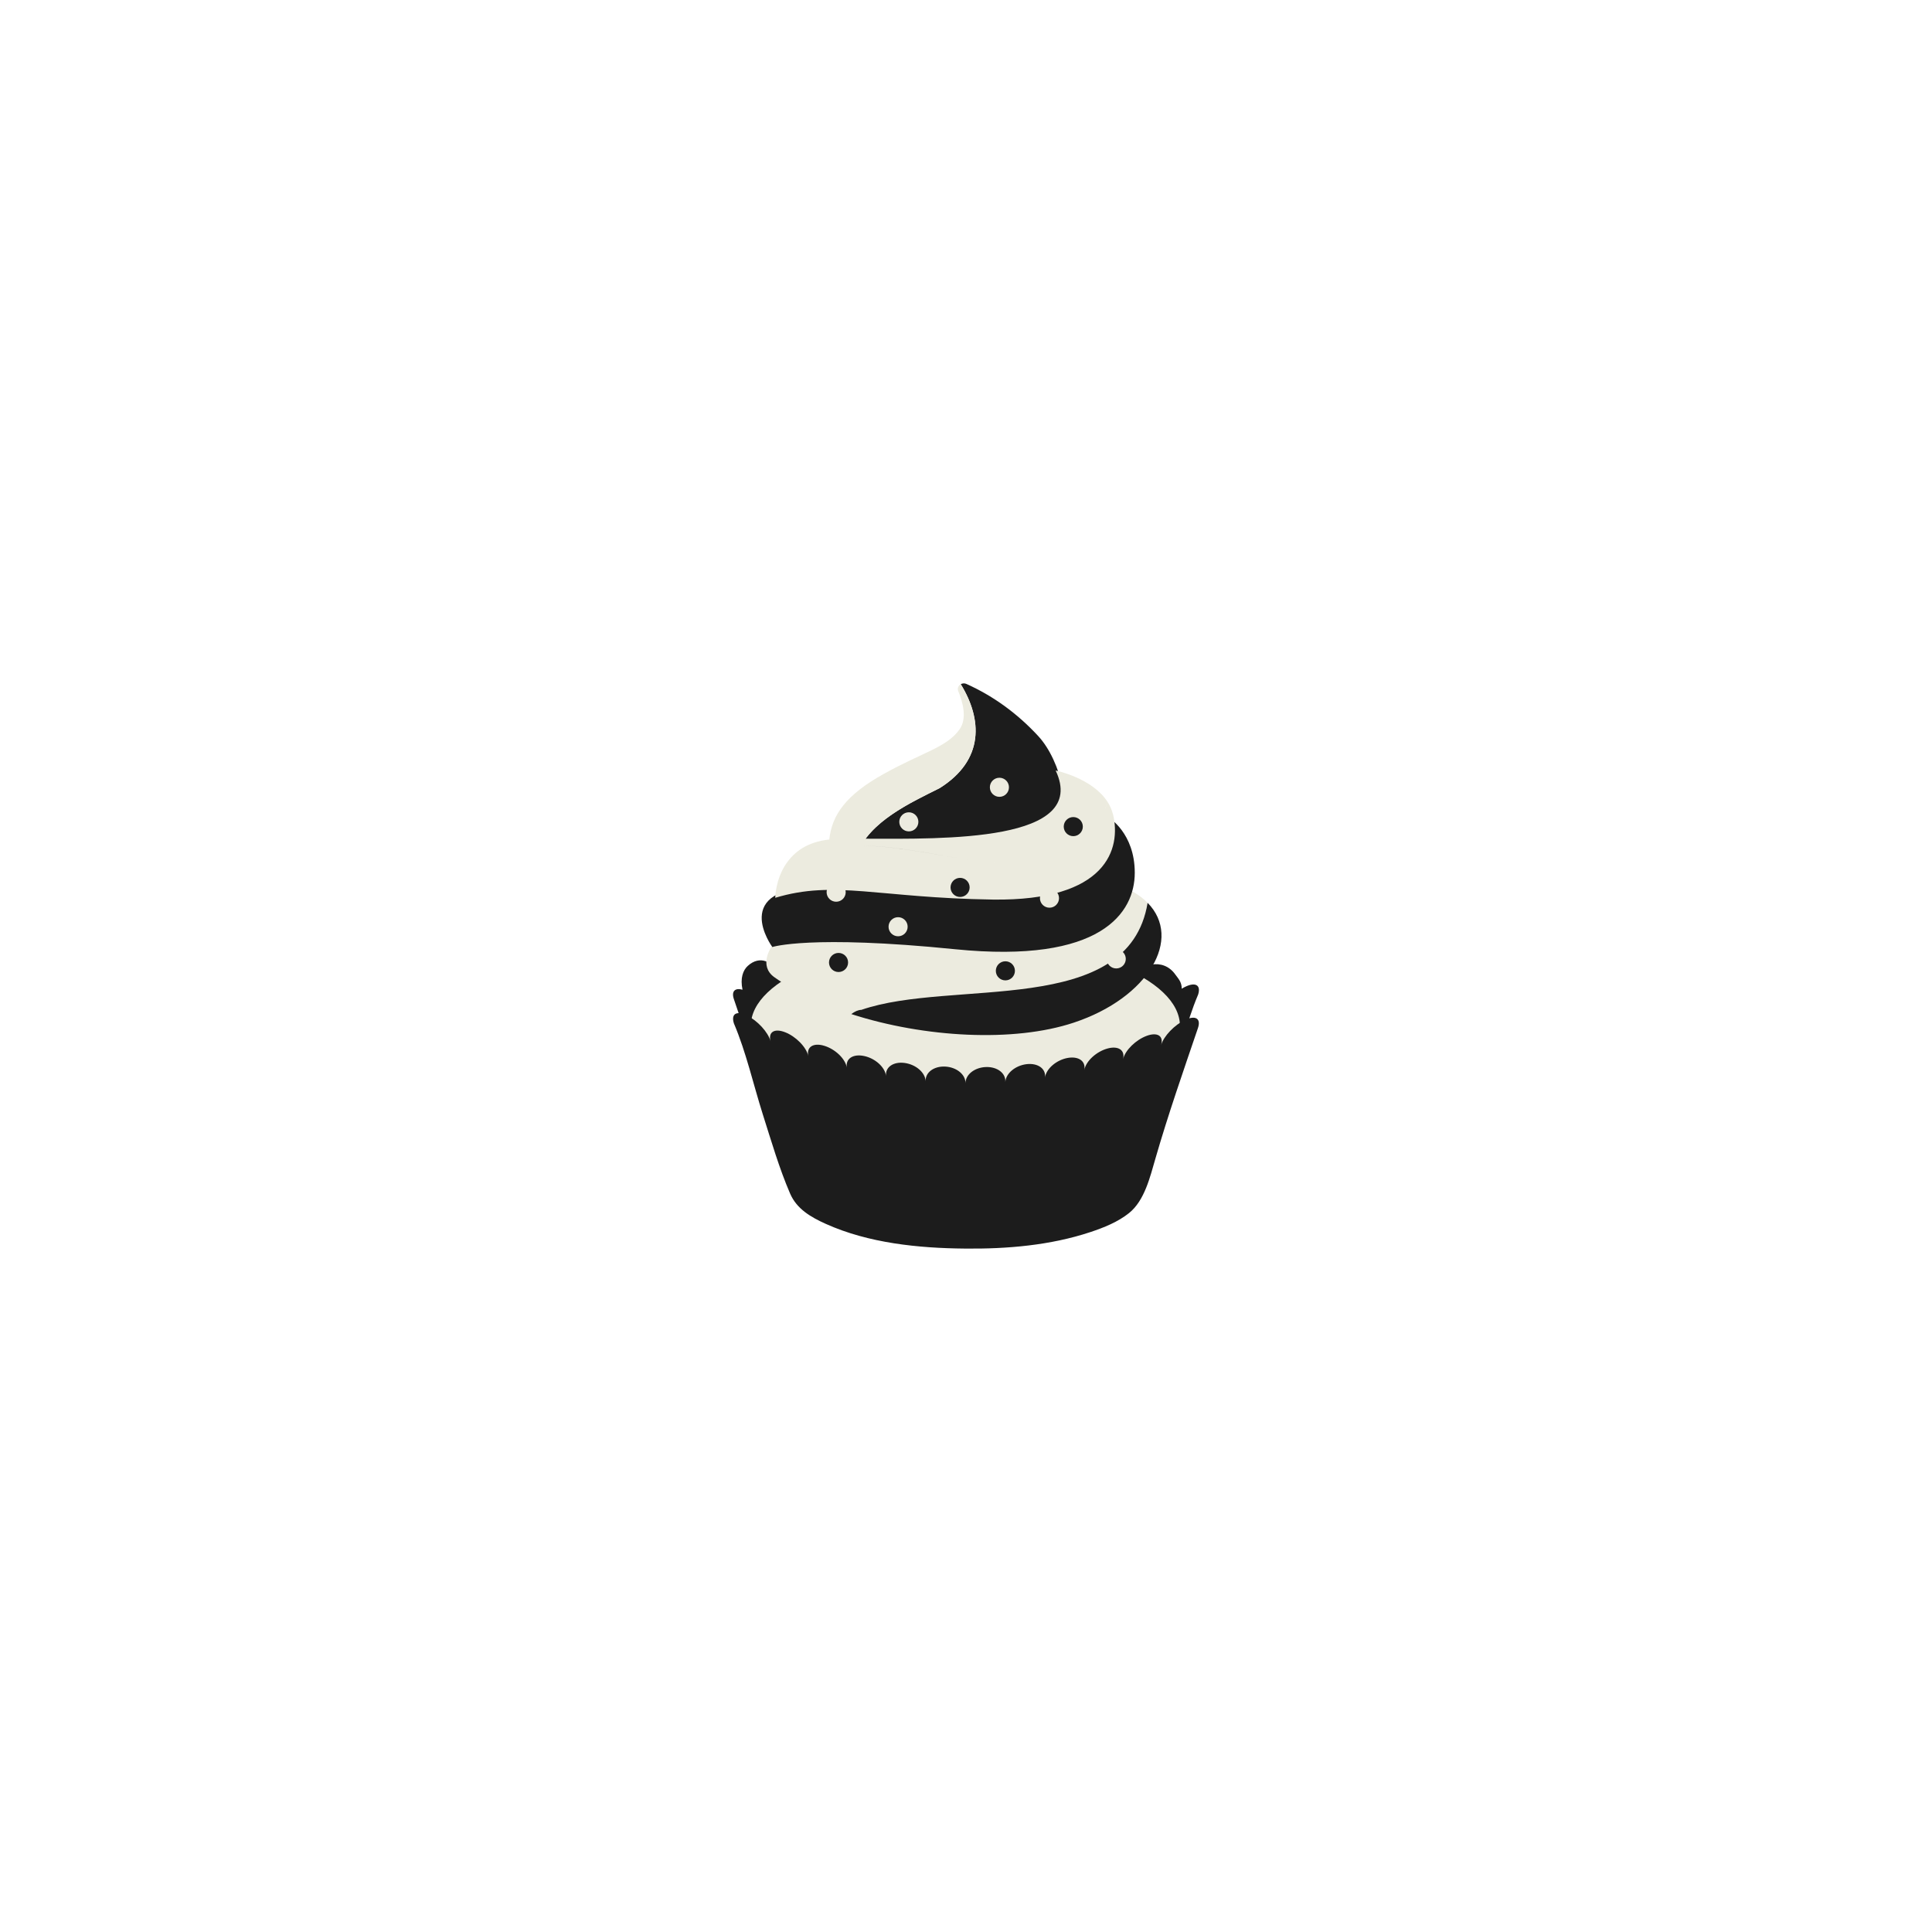
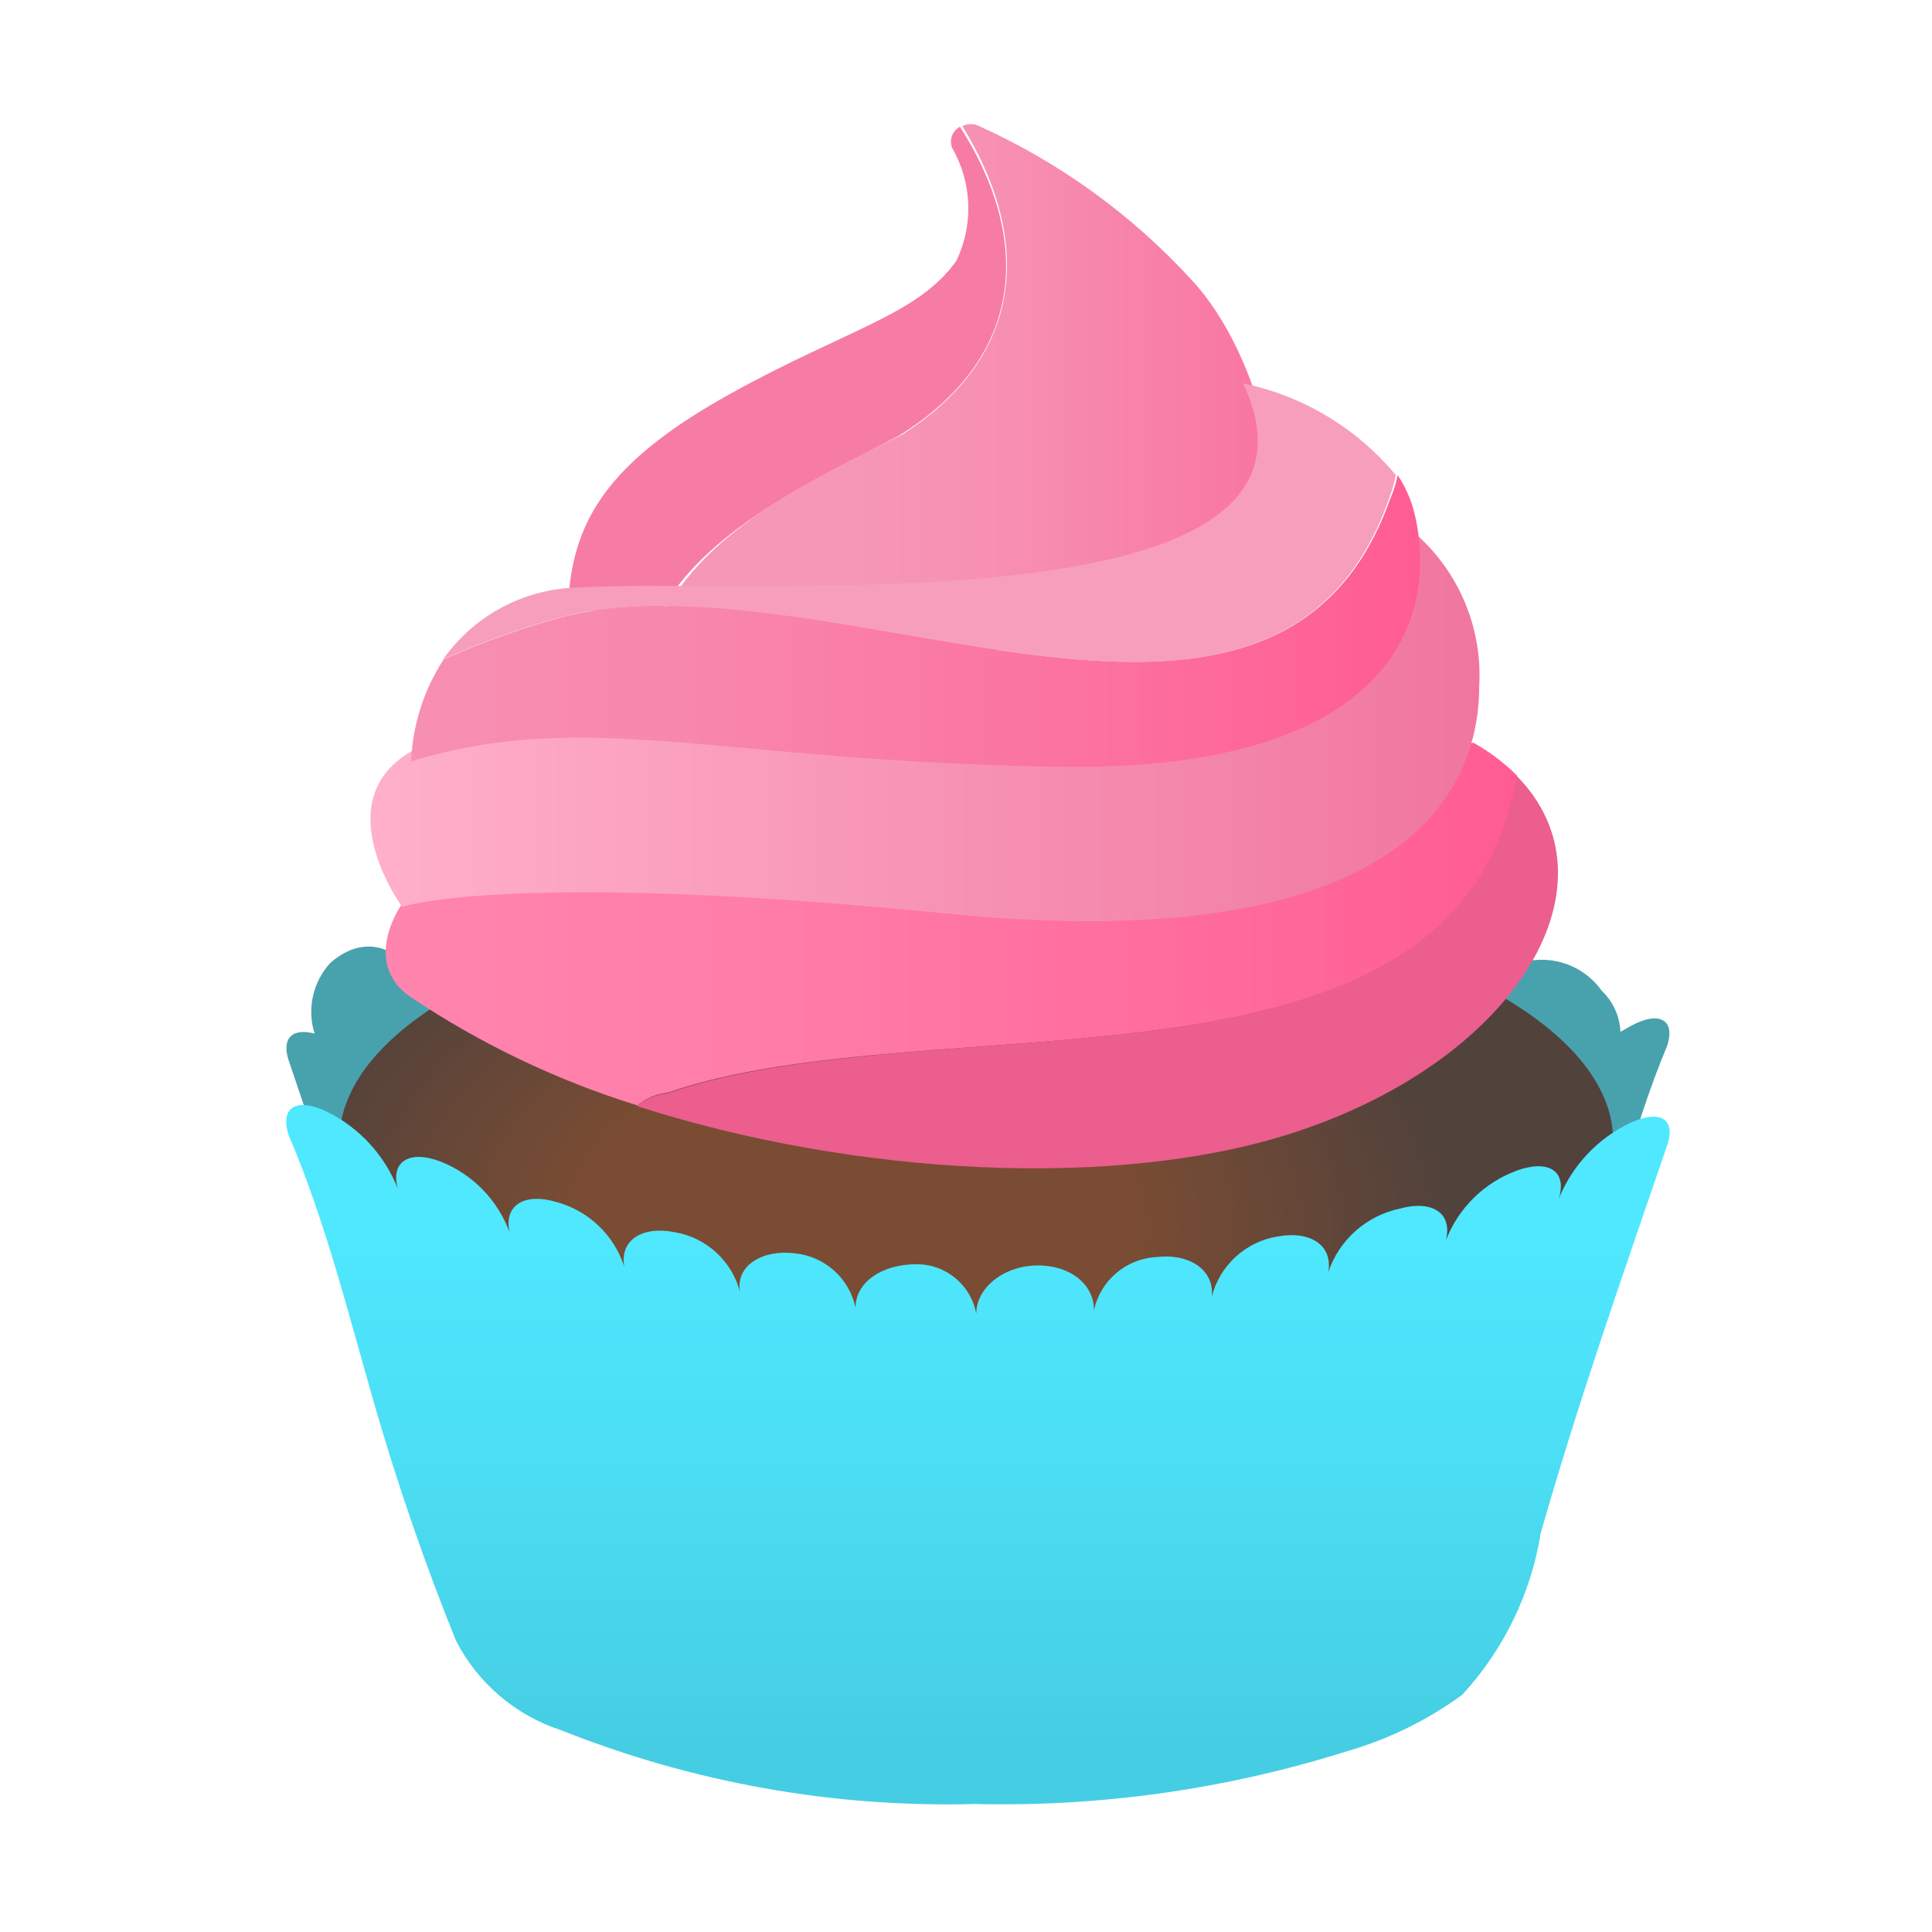
- <svg xmlns="http://www.w3.org/2000/svg" id="images" viewBox="0 0 340 340">
+ <svg xmlns="http://www.w3.org/2000/svg" width="800px" height="800px" viewBox="0 0 32 32" id="Layer_2" data-name="Layer 2">
  <defs>
-     <style>.cls-1{fill:none;}.cls-2{fill:#ecebdf;}.cls-3{fill:#1c1c1c;}</style>
+     <radialGradient id="radial-gradient" cx="-859.41" cy="653.31" r="1" gradientTransform="matrix(0, 6.25, 9.79, 0, -6381.77, 5391.66)" gradientUnits="userSpaceOnUse">
+       <stop offset="0.47" stop-color="#7a4c33" />
+       <stop offset="1" stop-color="#52423c" />
+     </radialGradient>
+     <linearGradient id="linear-gradient" x1="6.39" y1="18.69" x2="25.13" y2="18.69" gradientTransform="matrix(1, 0, 0, -1, 0, 34)" gradientUnits="userSpaceOnUse">
+       <stop offset="0" stop-color="#ff85ae" />
+       <stop offset="0.32" stop-color="#ff7da9" />
+       <stop offset="0.82" stop-color="#ff669a" />
+       <stop offset="1" stop-color="#ff5c93" />
+     </linearGradient>
+     <linearGradient id="linear-gradient-2" x1="6.15" y1="22.04" x2="24.5" y2="22.04" gradientTransform="matrix(1, 0, 0, -1, 0, 34)" gradientUnits="userSpaceOnUse">
+       <stop offset="0" stop-color="#ffb0cb" />
+       <stop offset="0.79" stop-color="#f383a9" />
+       <stop offset="1" stop-color="#f0769f" />
+     </linearGradient>
+     <linearGradient id="linear-gradient-3" x1="14.12" y1="27.56" x2="21.6" y2="27.56" gradientTransform="matrix(1, 0, 0, -1, 0, 34)" gradientUnits="userSpaceOnUse">
+       <stop offset="0" stop-color="#f697b7" />
+       <stop offset="0.34" stop-color="#f78fb2" />
+       <stop offset="0.86" stop-color="#f878a3" />
+       <stop offset="1" stop-color="#f9719f" />
+     </linearGradient>
+     <linearGradient id="linear-gradient-4" x1="6.82" y1="23.72" x2="23.52" y2="23.72" gradientTransform="matrix(1, 0, 0, -1, 0, 34)" gradientUnits="userSpaceOnUse">
+       <stop offset="0" stop-color="#f78fb2" />
+       <stop offset="0.27" stop-color="#f887ad" />
+       <stop offset="0.7" stop-color="#fc709f" />
+       <stop offset="1" stop-color="#ff5c93" />
+     </linearGradient>
+     <linearGradient id="linear-gradient-5" x1="16.2" y1="13.76" x2="16.2" y2="5.18" gradientTransform="matrix(1, 0, 0, -1, 0, 34)" gradientUnits="userSpaceOnUse">
+       <stop offset="0" stop-color="#4fe8ff" />
+       <stop offset="0.5" stop-color="#4bddf3" />
+       <stop offset="1" stop-color="#45cee3" />
+     </linearGradient>
  </defs>
-   <g id="foreground">
-     <g>
-       <path class="cls-3" d="M208.55,173.67c-.19,.09-.39,.21-.58,.33,0-1.22-.65-1.82-1.11-2.47-2.18-3.12-6.39-1.94-7.63,.93-.17,.39,2.57,3.96,2.45,4.35-1.81,.81-3.56,2.68-3.91,4.32,.36-1.69-.9-2.47-2.8-1.85s-3.71,2.44-3.97,4.12c.27-1.68-1.09-2.59-3.04-2.12-1.95,.47-3.68,2.14-3.86,3.81,.18-1.67-1.28-2.72-3.25-2.42-1.96,.29-3.64,1.82-3.72,3.48,.08-1.67-1.47-2.85-3.45-2.74-1.98,.11-3.58,1.48-3.57,3.15-.02-1.66-1.64-3-3.62-3.07-1.98-.07-3.51,1.15-3.4,2.82-.11-1.67-1.82-3.15-3.78-3.41-1.97-.25-3.41,.82-3.2,2.49-.2-1.67-1.98-3.31-3.93-3.73s-3.29,.51-3,2.19c-.29-1.67-2.13-3.45-4.05-4.04-1.92-.59-3.16,.23-2.77,1.9-.39-1.68-4.62-8.77-5.08-9.82-1.24-2.87-3.63-3.78-5.68-1.91-.84,.76-1.36,2.15-.93,4.19-1.33-.37-2,.28-1.51,1.69,2.66,7.77,5.29,15.67,7.47,23.62,.93,3.4,1.9,7.8,4.63,10.34,1.96,1.81,4.41,3.07,6.77,4.09,7.04,3.02,14.85,3.94,22.12,3.99,7.79,.05,17.69-1.83,24.57-5.75,2.61-1.48,5.09-3.2,6.26-6.09,1.92-4.8,3.31-9.83,4.78-14.65,1.67-5.47,2.93-11.28,5.09-16.38,.54-1.68-.49-2.26-2.31-1.35h0Z" />
-       <ellipse class="cls-2" cx="169.89" cy="180.55" rx="37.76" ry="15.18" />
-       <path class="cls-2" d="M201.96,158.88c-.7-.71-1.57-1.38-2.6-1.97,0,0-24.06,7.83-40.81,6.98-16.75-.85-14.28-2.68-22.79,2.74,0,0-2.32,3.32,.51,5.34,3.71,2.64,8.39,4.82,13.52,6.49,.62-.45,1.24-.74,1.77-.74,15.97-5.55,47.02,1.48,50.39-18.84Z" />
-       <path class="cls-3" d="M201.96,158.88c-3.36,20.33-34.42,13.3-50.38,18.84-.53,0-1.15,.28-1.77,.74,12.88,4.16,28.63,5.01,39.15,1.51,13.21-4.38,19.18-14.82,13-21.09Z" />
-       <path class="cls-3" d="M195.14,143.9s4.56,2.7,4.56,9.69-5.81,16.05-31.61,13.46c-25.57-2.58-32.17-.39-32.17-.39,0,0-7.84-10.64,8.54-10.58,14.66,.05,36.45,1.78,41.59-1.48,7.64-4.87,7.93-5,9.1-10.7Z" />
-       <path class="cls-3" d="M182.67,129.49c-3.55-3.83-7.74-6.95-12.6-9.13-.35-.16-.71-.11-1,.05,3.78,6.12,4.21,13.33-3.72,18.3-5.27,2.63-12.24,5.84-14.56,11.57,2.32,.6,5.49,1.15,9.61,1.28,10.12,.3,23.75-.25,26.07-4.22,2.32-3.96,.39-13.34-3.79-17.84Z" />
-       <g>
-         <path class="cls-1" d="M151.52,148.82h0c8.03,.05,17.35,2.74,25.4,3.23-8.05-.49-17.37-3.18-25.4-3.23Z" />
-         <path class="cls-1" d="M194.86,141.04c-.1,.5-.24,1.01-.44,1.49,.19-.49,.34-.98,.44-1.49Z" />
-         <path class="cls-2" d="M195.87,143.34c-.2-.82-.54-1.6-1.01-2.3-.1,.51-.24,1.01-.44,1.49,.19-.49,.34-.99,.44-1.49-2.72-4.16-9.08-5.44-9.08-5.44,5.92,12.59-19.65,12.03-33.46,12,3.08-4.11,8.64-6.7,13.03-8.9,7.94-4.96,7.51-12.16,3.73-18.3-.41,.23-.65,.73-.44,1.24,.83,2,1.57,4.82,.23,6.71-2.27,3.2-6.49,4.02-13.37,7.86-6.57,3.66-9.09,7.15-9.56,11.53h0c-3.9,.41-6.2,2.22-7.55,4.21,0,0,0,0-.01,0-1.94,2.84-1.95,6.05-1.95,6.05,10.46-3.17,18.18,.02,38.29,.31,20.11,.28,22.6-8.99,21.16-14.99Zm-44.34,5.48h0c8.03,.04,17.35,2.74,25.4,3.23-8.04-.49-17.36-3.18-25.4-3.23Z" />
-       </g>
-       <path class="cls-3" d="M208.57,179.48c-1.84,.86-3.76,2.82-4.24,4.45,.49-1.64-.65-2.33-2.53-1.64-1.89,.7-3.77,2.5-4.16,4.1,.39-1.6-.85-2.4-2.77-1.86-1.92,.54-3.76,2.19-4.05,3.77,.3-1.58-1.04-2.48-2.99-2.11-1.95,.38-3.72,1.89-3.93,3.45,.21-1.56-1.23-2.58-3.2-2.37-1.97,.22-3.67,1.59-3.78,3.14,.11-1.54-1.41-2.69-3.39-2.63-1.98,.06-3.61,1.3-3.62,2.84,.02-1.54-1.59-2.82-3.57-2.92-1.97-.1-3.52,1.02-3.44,2.57-.08-1.55-1.75-2.95-3.72-3.21-1.96-.26-3.42,.74-3.25,2.3-.18-1.56-1.91-3.11-3.86-3.52s-3.3,.46-3.04,2.05c-.27-1.59-2.06-3.27-3.98-3.85-1.91-.58-3.16,.2-2.8,1.81-.36-1.61-2.21-3.46-4.08-4.19-1.87-.73-3.01-.06-2.56,1.59-.45-1.64-2.33-3.65-4.15-4.54s-2.84-.31-2.31,1.38c2.16,5.08,3.43,10.78,5.1,16.05,1.48,4.64,2.87,9.45,4.8,13.92,1.17,2.7,3.63,4.13,6.27,5.32,7.54,3.4,16.35,4.28,24.52,4.35,7.38,.08,15.03-.57,22.07-2.91,2.37-.79,4.82-1.77,6.78-3.34,2.74-2.19,3.71-6.38,4.65-9.61,2.24-7.75,4.88-15.31,7.48-22.95,.57-1.69-.44-2.29-2.27-1.43Z" />
-       <g>
-         <circle class="cls-2" cx="147.15" cy="157.01" r="1.68" />
-         <circle class="cls-2" cx="158.05" cy="163.09" r="1.68" />
-         <circle class="cls-3" cx="147.57" cy="169.38" r="1.68" />
-         <circle class="cls-2" cx="159.94" cy="144.63" r="1.68" />
-         <circle class="cls-3" cx="168.96" cy="156.17" r="1.68" />
-         <circle class="cls-2" cx="196.44" cy="168.75" r="1.68" />
-         <circle class="cls-2" cx="175.88" cy="138.55" r="1.68" />
-         <circle class="cls-2" cx="184.69" cy="158.06" r="1.68" />
-         <circle class="cls-3" cx="188.88" cy="145.47" r="1.68" />
-         <circle class="cls-3" cx="176.93" cy="170.85" r="1.68" />
-       </g>
-     </g>
-   </g>
+   <path d="M27,17l-.16.09a1,1,0,0,0-.31-.68,1.22,1.22,0,0,0-2.13.26c-.05.11.71,1.1.68,1.21A2,2,0,0,0,24,19.07c.1-.47-.25-.69-.78-.52a1.68,1.68,0,0,0-1.11,1.15c.07-.47-.31-.72-.85-.59a1.41,1.41,0,0,0-1.08,1.06c.05-.46-.36-.76-.91-.67a1.17,1.17,0,0,0-1,1c0-.47-.41-.8-1-.77a1,1,0,0,0-1,.88,1,1,0,0,0-1-.85c-.55,0-1,.32-1,.78a1.18,1.18,0,0,0-1.06-1c-.55-.07-1,.23-.89.7a1.41,1.41,0,0,0-1.1-1.05c-.54-.12-.92.15-.83.62A1.7,1.7,0,0,0,9.25,18.7c-.53-.17-.88.06-.77.53-.11-.47-1.29-2.45-1.42-2.74-.35-.81-1-1.06-1.59-.54a1.2,1.2,0,0,0-.26,1.17c-.37-.1-.56.08-.42.47.74,2.18,1.48,4.38,2.09,6.6a6.13,6.13,0,0,0,1.29,2.89,6.45,6.45,0,0,0,1.89,1.14,16,16,0,0,0,6.18,1.12,14.8,14.8,0,0,0,6.87-1.61A3.61,3.61,0,0,0,24.86,26c.53-1.34.92-2.75,1.33-4.09.47-1.53.82-3.15,1.42-4.58C27.76,16.89,27.48,16.73,27,17Z" style="fill:#48a2ad" />
+   <path d="M16.17,23.14c5.82,0,10.55-1.9,10.55-4.24S22,14.66,16.17,14.66,5.62,16.56,5.62,18.9,10.34,23.14,16.17,23.14Z" style="fill:url(#radial-gradient)" />
+   <path d="M25.13,12.85a3.25,3.25,0,0,0-.73-.55S17.68,14.48,13,14.25,9,13.5,6.64,15c0,0-.65.93.14,1.5a14.42,14.42,0,0,0,3.78,1.81.89.89,0,0,1,.49-.21C15.51,16.56,24.19,18.53,25.13,12.85Z" style="fill:url(#linear-gradient)" />
+   <path d="M25.12,12.85c-.94,5.67-9.61,3.71-14.07,5.26a.92.92,0,0,0-.5.21c3.6,1.16,8,1.4,10.94.42C25.18,17.51,26.85,14.6,25.12,12.85Z" style="fill:#eb5e8e" />
+   <path d="M23.22,8.66a3.12,3.12,0,0,1,1.28,2.71c0,2-1.63,4.48-8.84,3.76s-9-.11-9-.11-2.19-3,2.38-3c4.1,0,10.19.5,11.62-.41C22.81,10.29,22.89,10.25,23.22,8.66Z" style="fill:url(#linear-gradient-2)" />
+   <path d="M14.9,7.21c2.21-1.38,2.1-3.4,1-5.11a.28.28,0,0,0-.13.35,2,2,0,0,1,.07,1.87c-.64.9-1.81,1.13-3.74,2.2s-2.54,2-2.67,3.22a.31.31,0,0,0,.16.28,6.28,6.28,0,0,0,1.2.42C11.48,8.84,13.42,8,14.9,7.21Z" style="fill:#f77ca5" />
+   <path d="M19.74,4.64a10.79,10.79,0,0,0-3.52-2.55.3.3,0,0,0-.28,0c1.06,1.71,1.18,3.72-1,5.11-1.47.73-3.42,1.63-4.07,3.23a12.4,12.4,0,0,0,2.69.36c2.83.08,6.63-.07,7.28-1.18S20.91,5.9,19.74,4.64Z" style="fill:url(#linear-gradient-3)" />
+   <path d="M23,8.28a2.77,2.77,0,0,0,.12-.41,4.47,4.47,0,0,0-2.53-1.52c1.92,4.1-8.1,3.21-10.95,3.38a2.81,2.81,0,0,0-2.3,1.19,13.54,13.54,0,0,1,2-.71C13.83,9.14,21.1,13.63,23,8.28Z" style="fill:#f79ebc" />
+   <path d="M23.43,8.51a2,2,0,0,0-.28-.64,2,2,0,0,1-.13.41c-1.92,5.35-9.19.86-13.67,1.93a13.67,13.67,0,0,0-2,.71,3.32,3.32,0,0,0-.54,1.69c2.92-.89,5.08,0,10.7.09S23.83,10.19,23.43,8.51Z" style="fill:url(#linear-gradient-4)" />
+   <path d="M27,18.6a2.38,2.38,0,0,0-1.18,1.25c.14-.46-.18-.65-.7-.46a2,2,0,0,0-1.17,1.15c.11-.45-.23-.67-.77-.52A1.6,1.6,0,0,0,22,21.07c.08-.44-.29-.69-.84-.59a1.35,1.35,0,0,0-1.09,1c.05-.43-.35-.72-.9-.66a1.12,1.12,0,0,0-1.05.88c0-.43-.4-.75-.95-.74s-1,.37-1,.8a1,1,0,0,0-1-.82c-.55,0-1,.29-1,.72a1.14,1.14,0,0,0-1-.9c-.55-.07-1,.21-.91.65a1.35,1.35,0,0,0-1.08-1c-.54-.11-.92.13-.84.57a1.63,1.63,0,0,0-1.12-1.07c-.53-.16-.88.05-.78.5a2,2,0,0,0-1.14-1.17c-.52-.2-.84,0-.71.45a2.41,2.41,0,0,0-1.16-1.27c-.51-.25-.8-.09-.65.38.61,1.42,1,3,1.43,4.49a40.38,40.38,0,0,0,1.34,3.88,3,3,0,0,0,1.75,1.49,17.25,17.25,0,0,0,6.85,1.22A19,19,0,0,0,22.33,29a6.06,6.06,0,0,0,1.89-.93,5.16,5.16,0,0,0,1.3-2.68c.62-2.17,1.36-4.28,2.09-6.41C27.77,18.53,27.49,18.37,27,18.6Z" style="fill:url(#linear-gradient-5)" />
</svg>
